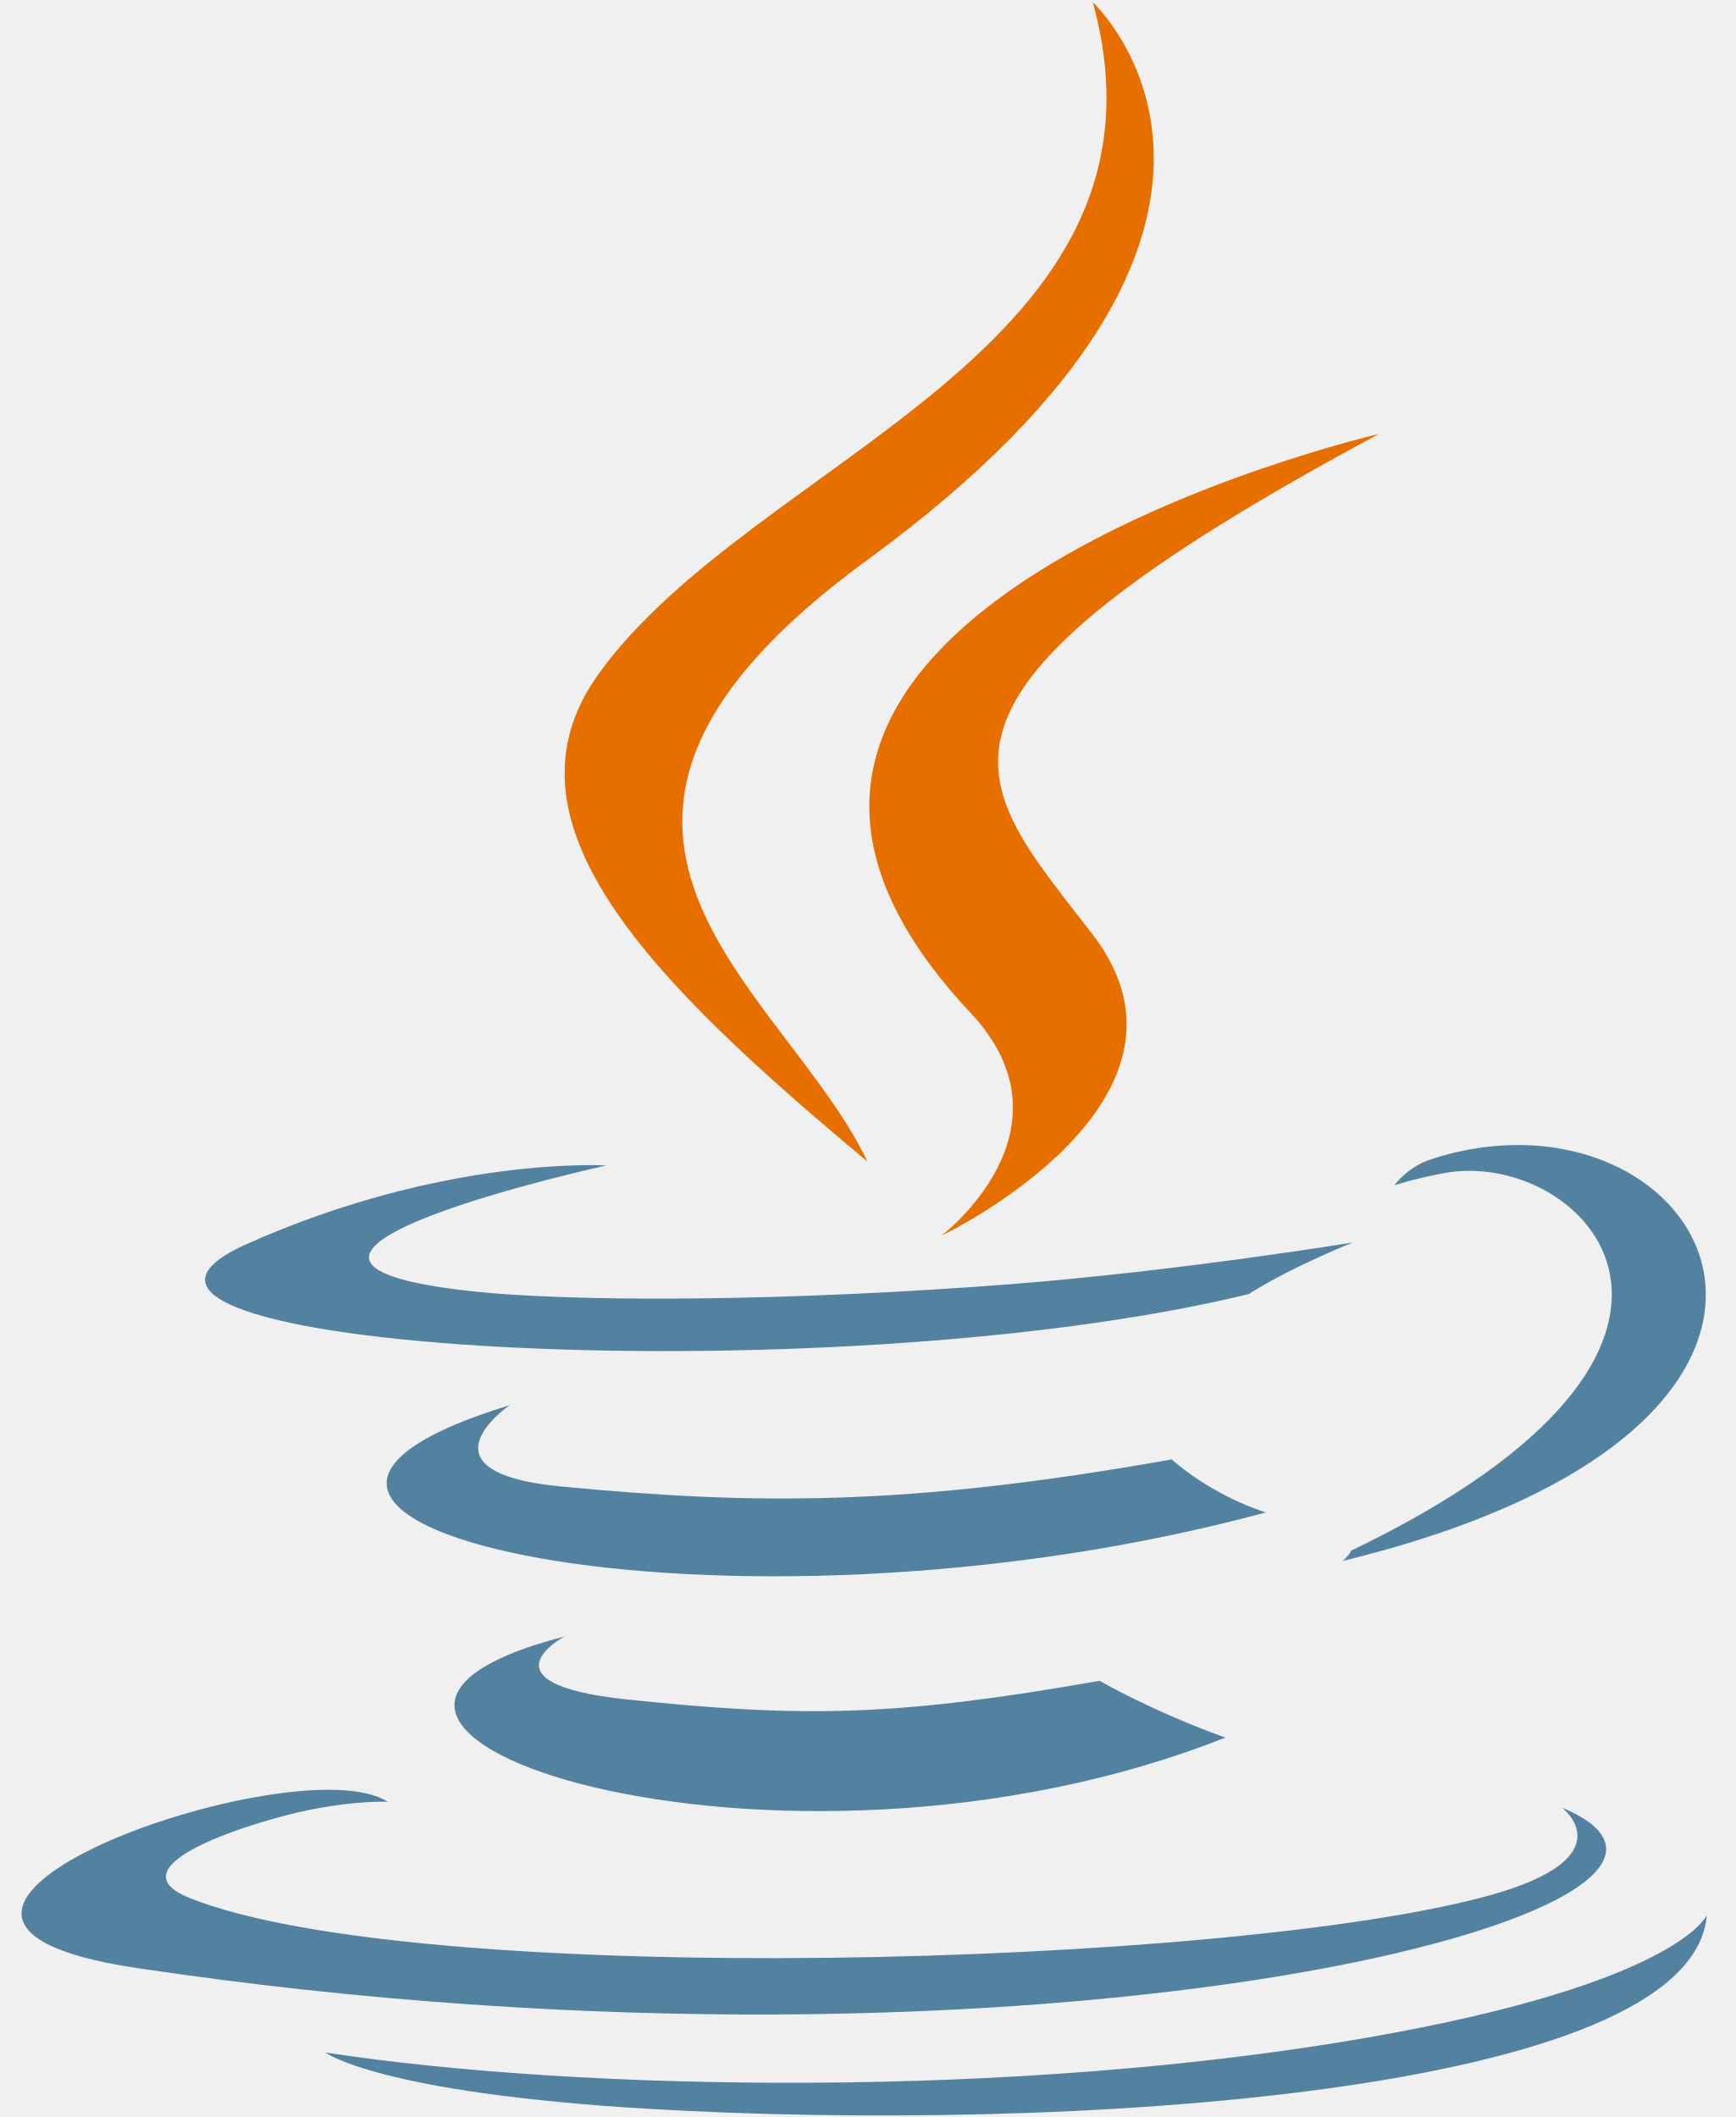
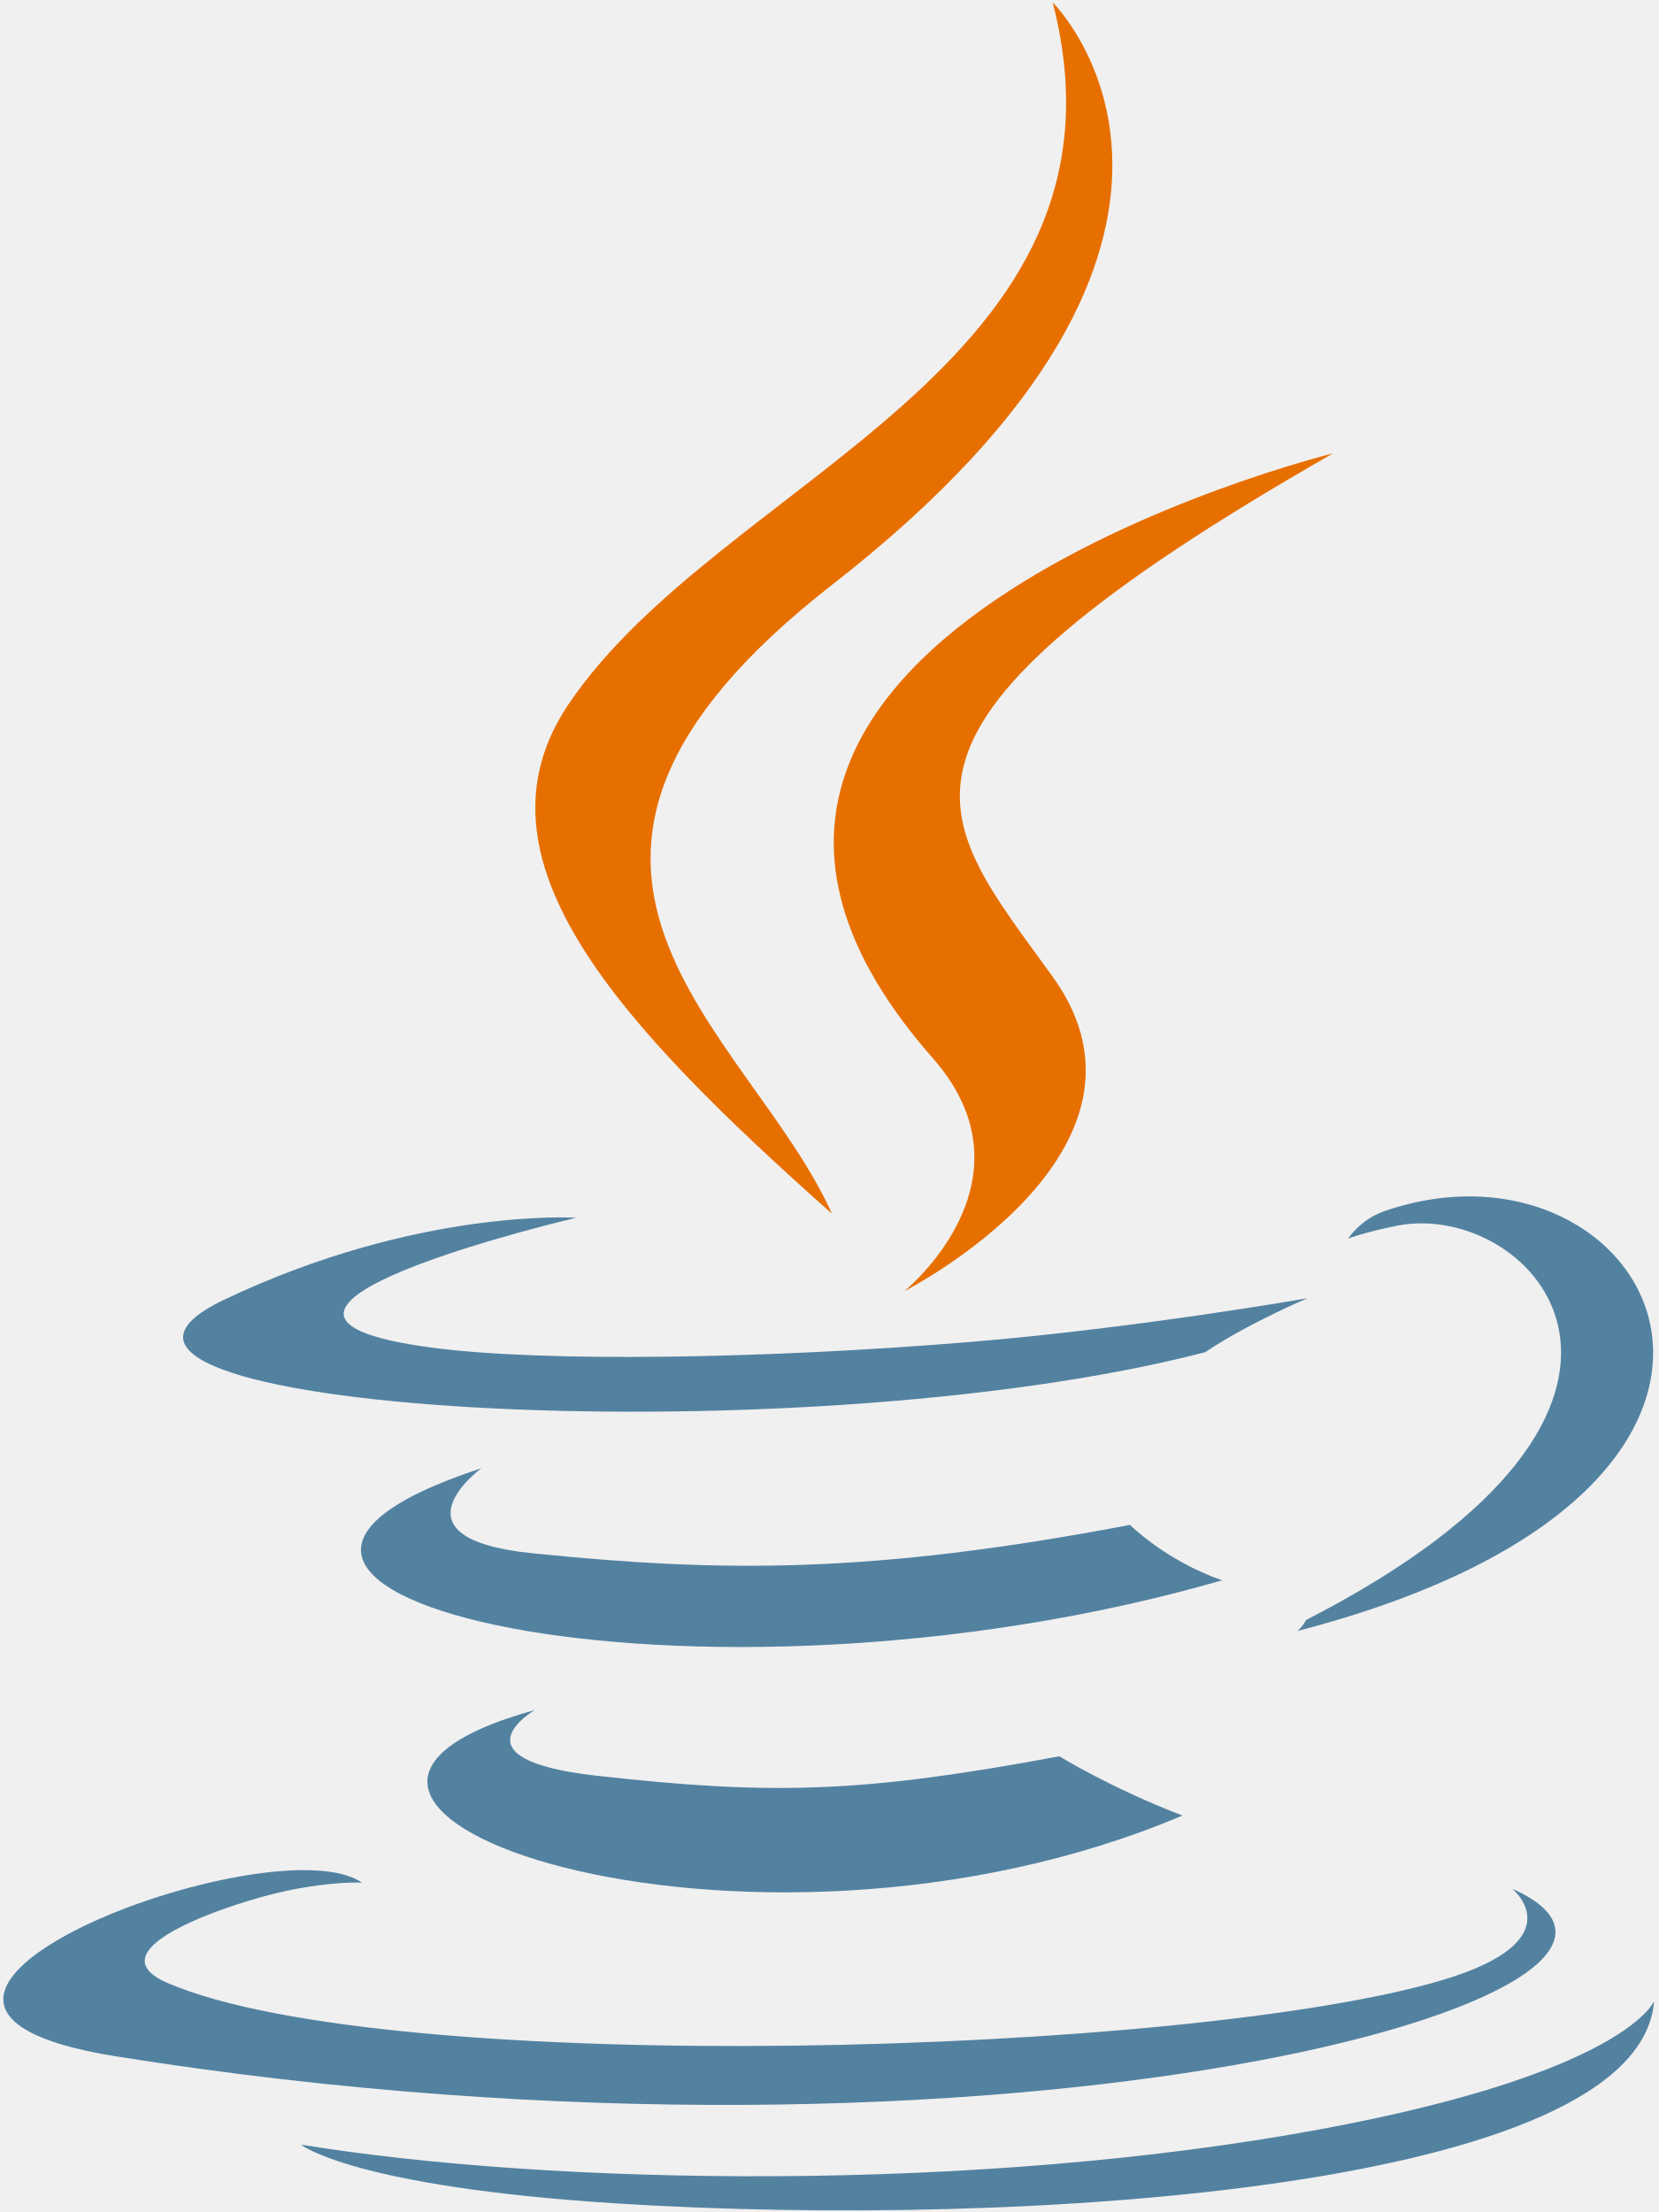
- <svg xmlns="http://www.w3.org/2000/svg" width="41" height="50" viewBox="0 0 41 50" fill="none">
+ <svg xmlns="http://www.w3.org/2000/svg" width="30" height="40" viewBox="0 0 30 40" fill="none">
  <g clip-path="url(#clip0_14_315)">
-     <path d="M13.328 38.652C13.328 38.652 11.265 39.761 14.795 40.137C19.072 40.588 21.257 40.523 25.97 39.698C25.97 39.698 27.209 40.417 28.939 41.039C18.375 45.227 5.03 40.796 13.328 38.652ZM12.037 33.188C12.037 33.188 9.724 34.771 13.256 35.109C17.824 35.545 21.432 35.581 27.674 34.469C27.674 34.469 28.538 35.279 29.895 35.721C17.122 39.176 2.896 35.994 12.037 33.188Z" fill="#5382A1" />
-     <path d="M22.919 23.918C25.523 26.69 22.236 29.184 22.236 29.184C22.236 29.184 28.845 26.029 25.81 22.077C22.975 18.392 20.8 16.561 32.57 10.248C32.57 10.248 14.096 14.515 22.919 23.918Z" fill="#E76F00" />
-     <path d="M36.892 42.694C36.892 42.694 38.418 43.857 35.211 44.757C29.113 46.465 9.831 46.981 4.474 44.825C2.549 44.05 6.16 42.975 7.296 42.749C8.48 42.512 9.157 42.556 9.157 42.556C7.016 41.161 -4.684 45.295 3.214 46.479C24.754 49.71 42.479 45.025 36.892 42.694ZM14.319 27.526C14.319 27.526 4.511 29.681 10.846 30.463C13.521 30.794 18.853 30.719 23.82 30.334C27.879 30.018 31.954 29.344 31.954 29.344C31.954 29.344 30.523 29.911 29.488 30.565C19.528 32.988 0.287 31.861 5.826 29.383C10.511 27.288 14.319 27.526 14.319 27.526ZM31.914 36.622C42.039 31.756 37.358 27.08 34.09 27.71C33.289 27.864 32.932 27.997 32.932 27.997C32.932 27.997 33.229 27.567 33.797 27.38C40.261 25.279 45.233 33.579 31.71 36.867C31.71 36.867 31.867 36.738 31.914 36.622Z" fill="#5382A1" />
-     <path d="M25.81 0.054C25.81 0.054 31.417 5.241 20.491 13.219C11.73 19.618 18.494 23.266 20.488 27.435C15.374 23.168 11.621 19.411 14.139 15.915C17.834 10.782 28.072 8.294 25.81 0.054Z" fill="#E76F00" />
-     <path d="M15.314 49.807C25.033 50.383 39.957 49.488 40.31 45.235C40.31 45.235 39.631 46.847 32.278 48.128C23.983 49.571 13.753 49.403 7.685 48.477C7.685 48.477 8.927 49.428 15.314 49.807Z" fill="#5382A1" />
+     <path d="M9.674 30.922C9.674 30.922 8.128 31.809 10.775 32.109C13.982 32.47 15.621 32.419 19.156 31.759C19.156 31.759 20.085 32.333 21.383 32.831C13.46 36.181 3.451 32.637 9.674 30.922ZM8.706 26.55C8.706 26.55 6.971 27.817 9.621 28.087C13.047 28.436 15.752 28.465 20.434 27.575C20.434 27.575 21.082 28.223 22.1 28.577C12.52 31.34 1.85 28.795 8.706 26.55Z" fill="#5382A1" />
+     <path d="M16.868 19.135C18.82 21.352 16.355 23.347 16.355 23.347C16.355 23.347 21.312 20.823 19.036 17.662C16.91 14.713 15.279 13.248 24.106 8.198C24.106 8.198 10.25 11.612 16.868 19.135Z" fill="#E76F00" />
+     <path d="M27.347 34.155C27.347 34.155 28.492 35.085 26.087 35.805C21.513 37.172 7.052 37.585 3.034 35.86C1.59 35.24 4.298 34.38 5.15 34.199C6.039 34.009 6.546 34.045 6.546 34.045C4.94 32.929 -3.834 36.236 2.089 37.184C18.244 39.768 31.538 36.02 27.347 34.155ZM10.418 22.021C10.418 22.021 3.062 23.744 7.813 24.37C9.819 24.635 13.818 24.575 17.543 24.267C20.587 24.014 23.644 23.476 23.644 23.476C23.644 23.476 22.571 23.929 21.794 24.452C14.324 26.39 -0.106 25.489 4.048 23.506C7.561 21.831 10.418 22.021 10.418 22.021ZM23.614 29.297C31.208 25.405 27.697 21.664 25.246 22.168C24.645 22.291 24.378 22.398 24.378 22.398C24.378 22.398 24.601 22.053 25.026 21.904C29.875 20.223 33.603 26.863 23.461 29.494C23.461 29.494 23.579 29.39 23.614 29.297Z" fill="#5382A1" />
+     <path d="M19.036 0.043C19.036 0.043 23.241 4.193 15.047 10.575C8.476 15.694 13.549 18.613 15.044 21.948C11.209 18.534 8.394 15.529 10.283 12.732C13.054 8.626 20.733 6.635 19.036 0.043Z" fill="#E76F00" />
+     <path d="M11.164 39.846C18.453 40.306 29.646 39.59 29.911 36.188C29.911 36.188 29.402 37.478 23.887 38.502C17.666 39.657 9.993 39.522 5.442 38.782C5.442 38.782 6.374 39.543 11.164 39.846Z" fill="#5382A1" />
  </g>
  <defs>
    <clipPath id="clip0_14_315">
-       <rect width="40" height="50" fill="white" transform="translate(0.428589)" />
+       <rect width="30" height="40" fill="white" />
    </clipPath>
  </defs>
</svg>
